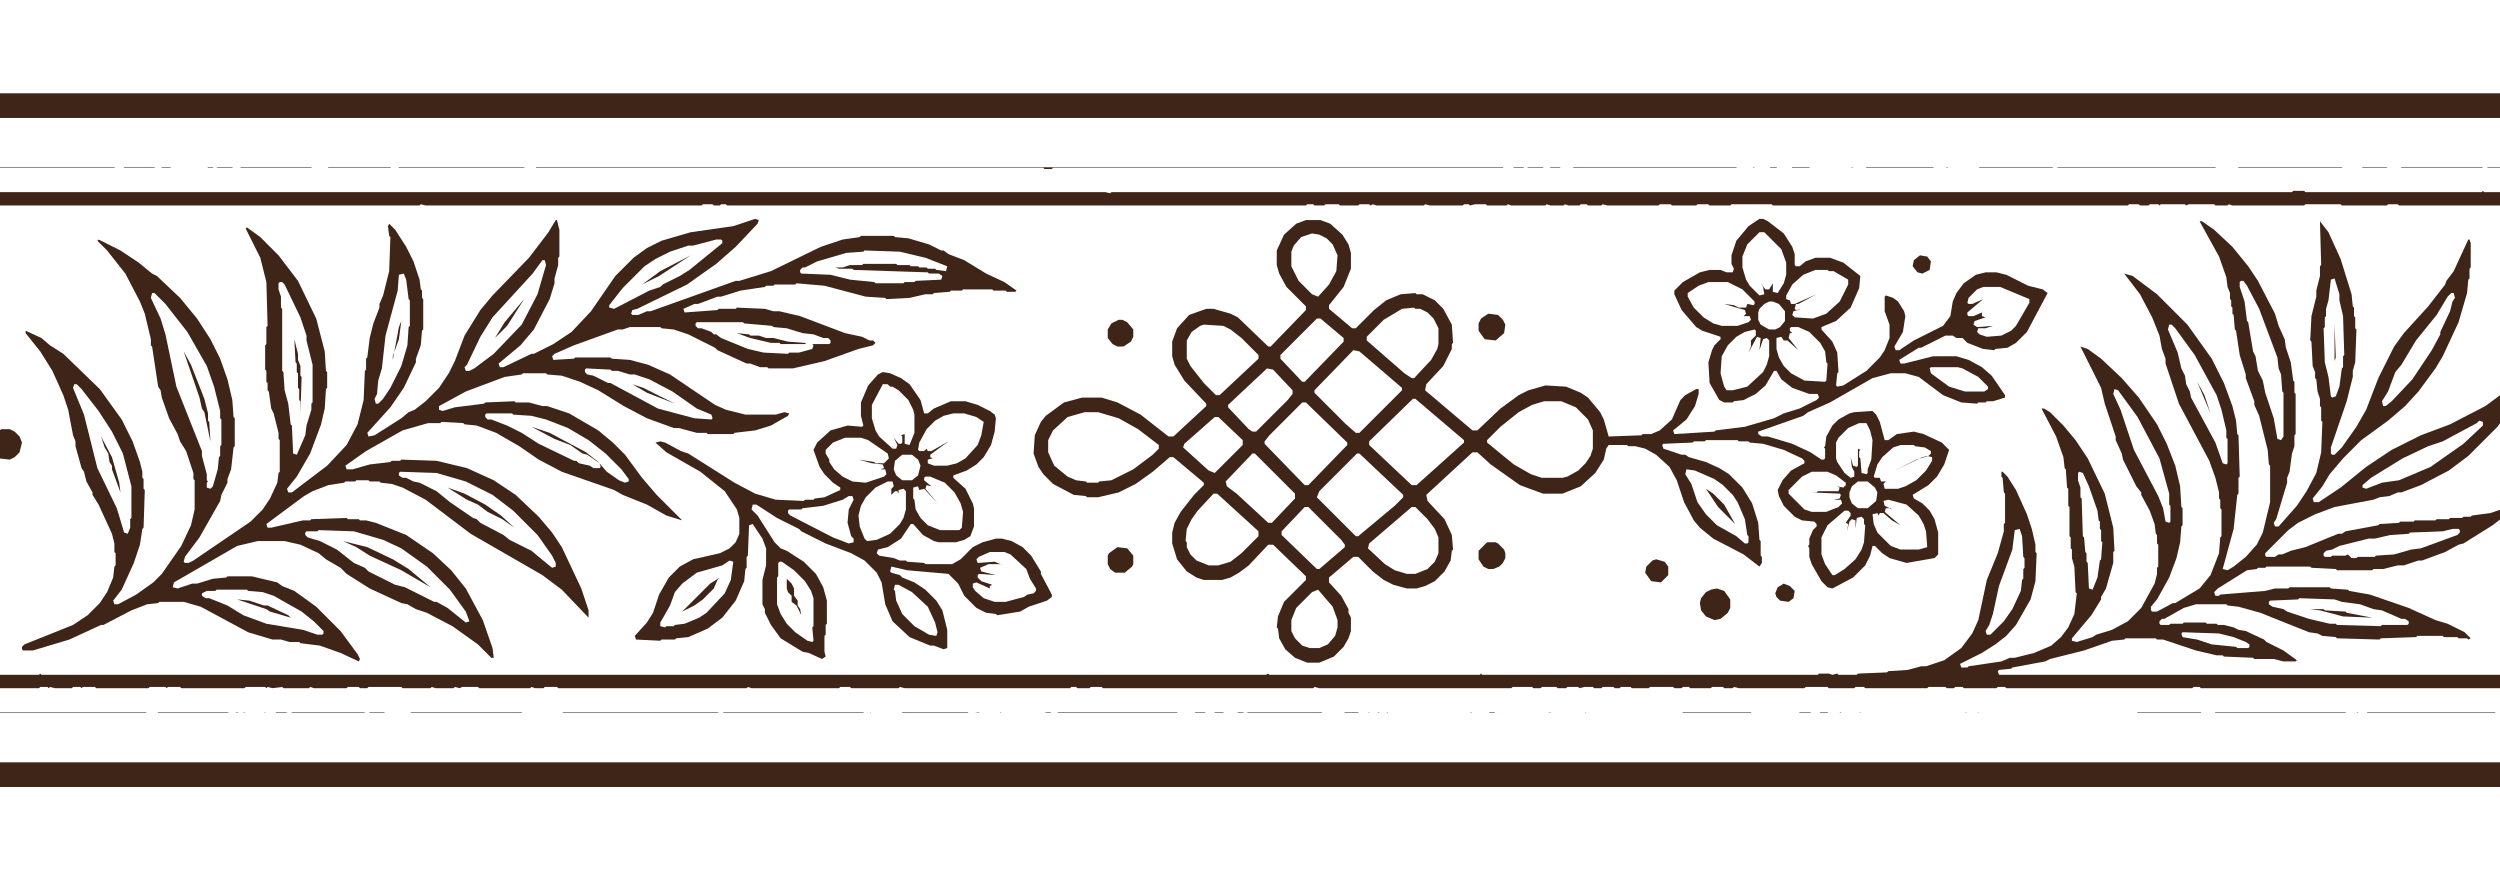
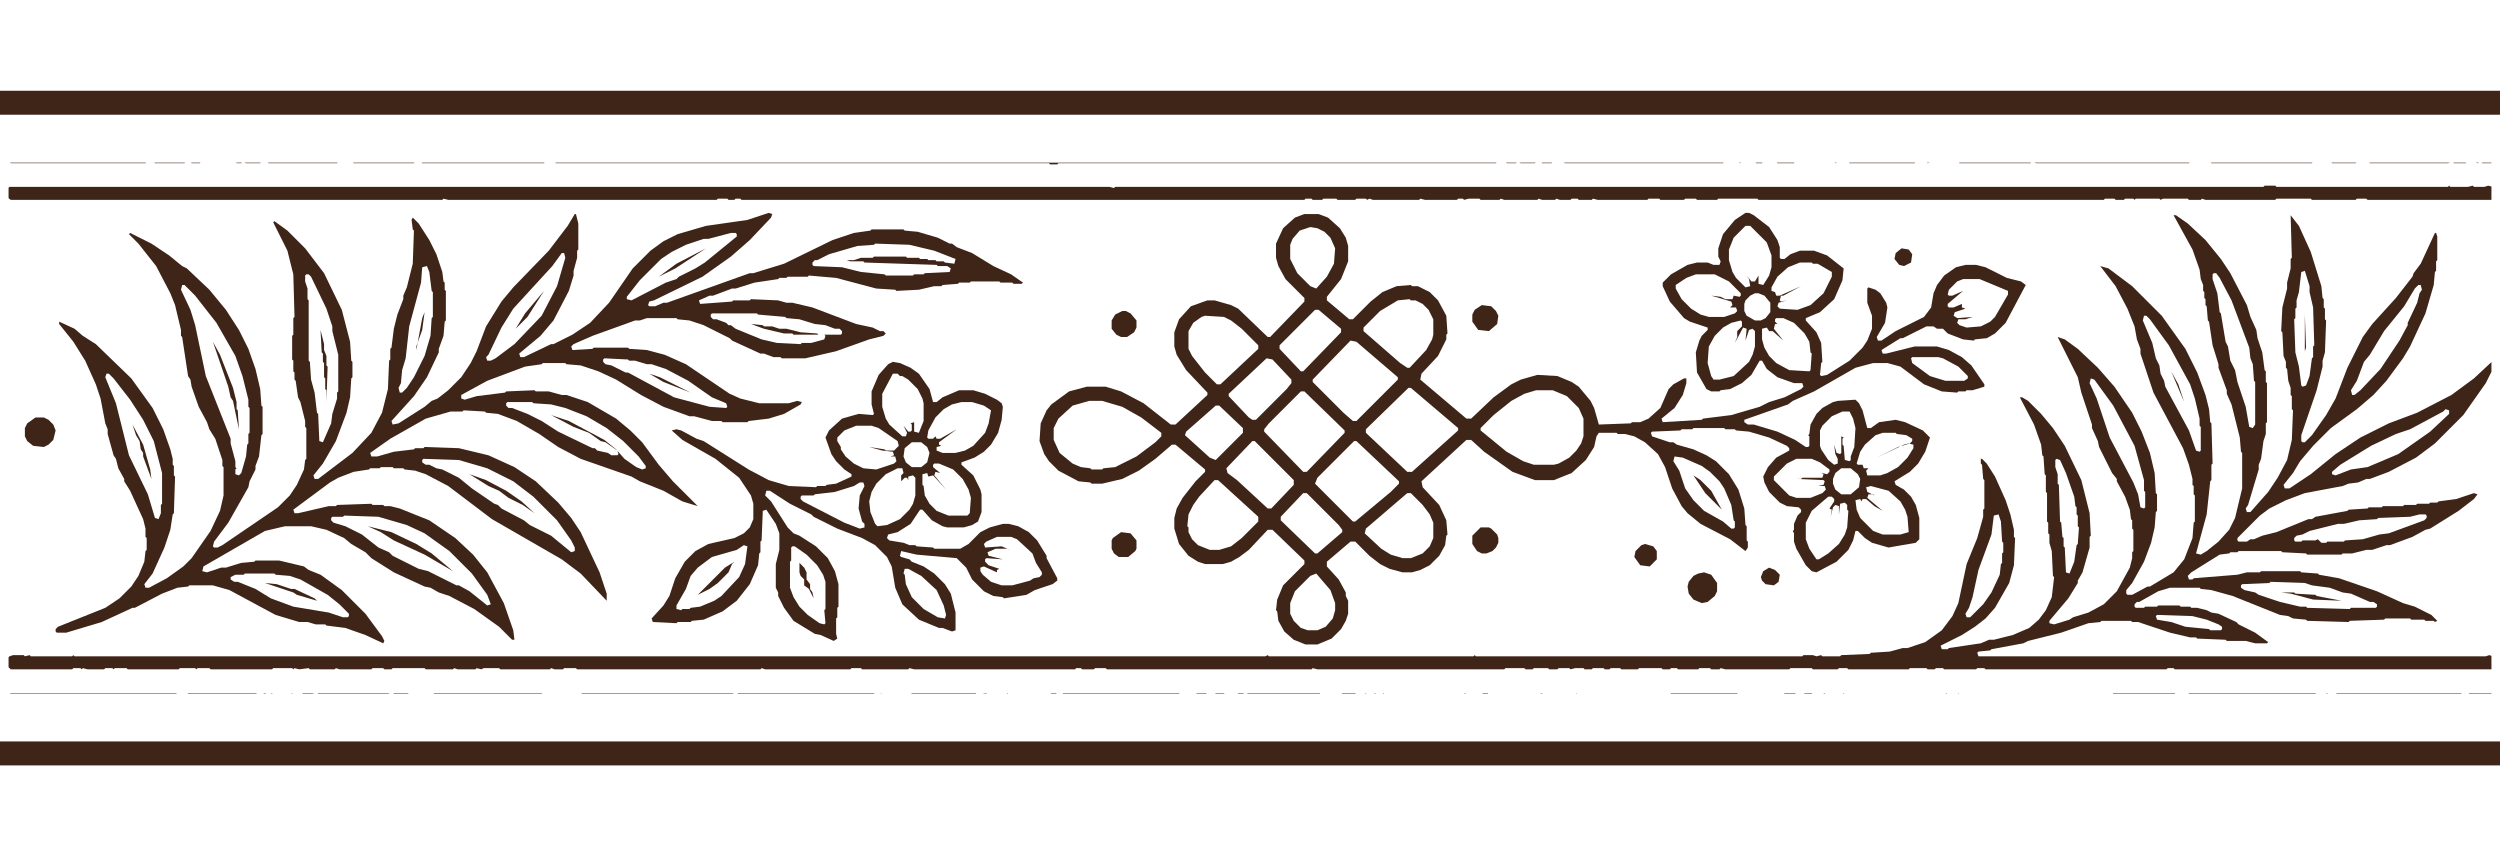
- <svg xmlns="http://www.w3.org/2000/svg" width="284" height="100" viewBox="8 0 284 100">
+ <svg xmlns="http://www.w3.org/2000/svg" width="292" height="100" viewBox="4 0 292 100">
  <defs>
    <clipPath id="interior">
      <rect x="5" y="19" width="290" height="62" />
    </clipPath>
  </defs>
  <g clip-path="url(#interior)">
    <g transform="translate(300 0) rotate(90) scale(0.1381215)">
      <path fill="#3F2418" fill-rule="evenodd" d="M364,2096L359,2098L355,2102L353,2106L353,2113L358,2120L362,2122L369,2122L373,2120L377,2115L378,2106L376,2102L372,2098Z M239,1278L232,1288L225,1303L214,1321L209,1334L206,1338L206,1340L201,1350L196,1367L195,1378L194,1379L194,1406L195,1407L197,1421L203,1439L223,1480L231,1506L231,1509L256,1579L256,1582L259,1589L259,1594L258,1595L255,1594L254,1590L234,1549L217,1525L203,1509L184,1491L181,1490L180,1493L186,1511L191,1546L198,1570L204,1582L212,1593L227,1608L256,1628L273,1644L283,1659L291,1675L291,1677L302,1700L302,1703L299,1704L284,1686L271,1675L246,1662L233,1658L229,1658L218,1655L212,1655L211,1654L189,1654L181,1656L181,1657L191,1663L212,1679L243,1709L255,1719L276,1732L297,1740L307,1745L319,1753L330,1764L337,1773L339,1778L344,1784L358,1806L359,1811L356,1812L335,1793L319,1782L298,1772L295,1772L284,1768L272,1767L271,1766L246,1766L245,1767L239,1767L238,1768L230,1769L215,1774L203,1780L189,1789L184,1794L186,1795L194,1794L195,1793L223,1794L243,1799L250,1802L253,1802L266,1807L278,1810L294,1812L295,1813L304,1813L305,1814L329,1815L349,1820L366,1829L383,1845L405,1874L405,1877L402,1878L392,1870L373,1859L349,1850L336,1847L320,1846L319,1845L306,1845L305,1846L289,1847L262,1854L231,1869L210,1885L195,1900L187,1911L188,1912L212,1900L232,1895L268,1894L269,1895L283,1895L284,1896L304,1896L305,1895L314,1895L315,1894L321,1894L322,1893L336,1891L340,1889L356,1885L361,1885L362,1884L388,1884L389,1885L397,1886L410,1892L419,1898L429,1908L461,1955L463,1959L463,1962L462,1963L458,1962L442,1950L412,1933L407,1932L397,1927L394,1927L386,1924L368,1922L367,1921L344,1921L343,1922L329,1923L312,1927L295,1933L279,1941L262,1952L245,1966L227,1985L225,1989L216,2000L206,2015L197,2033L198,2034L206,2026L225,2011L248,1999L258,1995L279,1990L284,1990L285,1989L318,1984L321,1982L327,1981L344,1975L357,1968L363,1966L371,1961L389,1955L394,1955L395,1954L419,1954L432,1957L449,1965L472,1981L479,1988L489,2002L497,2017L497,2020L494,2021L485,2014L463,2004L448,1999L435,1997L434,1996L403,1995L402,1996L394,1996L393,1997L388,1997L380,1999L363,2005L345,2014L320,2032L291,2062L284,2073L278,2080L272,2093L274,2093L289,2081L305,2071L325,2062L337,2058L358,2054L363,2052L367,2052L385,2047L388,2045L396,2043L405,2038L407,2038L415,2033L439,2022L447,2020L454,2020L455,2019L465,2019L466,2020L475,2021L487,2026L496,2032L506,2042L514,2054L530,2094L532,2096L534,2096L535,2095L535,2087L526,2057L514,2031L514,2029L502,2006L497,1993L496,1984L495,1983L495,1963L499,1949L520,1910L526,1890L526,1883L528,1876L528,1868L529,1867L531,1851L537,1834L544,1819L542,1818L538,1820L519,1834L499,1854L486,1872L482,1882L479,1886L474,1907L474,1927L475,1928L476,1939L480,1952L480,1956L484,1968L483,1972L479,1971L449,1919L445,1902L445,1880L448,1867L455,1852L460,1846L467,1834L472,1829L484,1810L496,1784L497,1779L501,1772L504,1763L515,1742L530,1721L541,1710L541,1708L533,1709L510,1717L484,1731L469,1743L455,1758L440,1780L430,1805L428,1813L428,1818L427,1819L427,1828L426,1829L427,1858L428,1859L428,1865L434,1891L434,1894L431,1895L408,1864L404,1857L399,1844L397,1831L396,1830L396,1822L395,1821L395,1811L396,1810L396,1802L397,1801L398,1792L401,1783L411,1764L439,1727L473,1668L485,1652L508,1630L502,1630L484,1636L450,1652L438,1660L425,1671L407,1690L395,1708L385,1730L379,1755L378,1784L379,1785L379,1792L380,1793L382,1810L386,1824L386,1829L383,1830L371,1813L354,1783L348,1762L348,1752L347,1751L348,1733L349,1732L350,1722L356,1706L367,1687L378,1671L388,1652L403,1609L407,1602L415,1582L424,1566L428,1553L407,1574L393,1586L374,1600L364,1610L354,1622L340,1646L334,1664L334,1668L331,1679L331,1690L330,1691L331,1715L332,1716L335,1740L338,1750L337,1753L334,1753L322,1731L310,1699L308,1685L307,1684L307,1665L308,1664L309,1652L314,1637L321,1622L334,1601L344,1582L352,1560L352,1556L356,1541L356,1533L357,1532L357,1511L356,1510L354,1493L350,1480L342,1466L340,1465L339,1469L341,1476L341,1501L337,1517L333,1526L308,1563L300,1581L296,1596L295,1611L294,1612L294,1641L295,1642L296,1659L293,1660L291,1658L284,1642L271,1606L271,1602L269,1596L269,1571L270,1570L271,1560L275,1548L286,1526L288,1524L299,1500L299,1497L302,1489L302,1483L303,1482L303,1462L297,1436L287,1408L284,1396L282,1394L280,1396L280,1399L277,1405L274,1419L260,1456L256,1473L256,1478L254,1485L253,1508L254,1509L254,1523L255,1524L257,1551L254,1552L250,1543L250,1540L244,1524L244,1521L239,1505L236,1485L235,1484L235,1478L234,1477L234,1460L233,1459L235,1436L244,1402L245,1386L246,1385L245,1366L242,1353L242,1347L241,1346L240,1333L239,1332L239,1323L238,1322L238,1298L239,1297L239,1287L240,1286L240,1279Z M439,2009L438,2012L418,2018L385,2034L341,2045L319,2054L316,2053L316,2051L320,2047L338,2033L355,2022L373,2013L400,2006L426,2006L427,2007L434,2007Z M405,2015L397,2016L376,2022L359,2031L368,2028L373,2025L380,2024L383,2022L386,2022Z M402,1941L401,1944L397,1944L396,1943L395,1944L390,1944L375,1948L371,1948L318,1969L275,1978L262,1982L245,1990L241,1989L241,1987L250,1978L273,1960L301,1944L318,1938L338,1933L344,1933L345,1932L366,1932L367,1933L375,1933L376,1934L386,1935L400,1939Z M363,1941L347,1942L346,1943L340,1943L328,1946L300,1957L289,1963L327,1950L336,1948L339,1946Z M232,1884L232,1882L234,1880L261,1867L276,1862L280,1862L300,1857L331,1857L332,1858L337,1858L350,1862L358,1863L374,1870L373,1873L350,1874L349,1875L332,1877L321,1880L306,1881L305,1882L254,1882L253,1883L244,1883L238,1885L233,1885Z M340,1867L310,1866L309,1867L301,1867L296,1869L291,1869L279,1872L298,1871L299,1870L306,1870L307,1869L319,1869L320,1868L329,1868L330,1867Z M521,1848L522,1849L522,1853L518,1865L513,1895L506,1914L498,1927L492,1942L492,1945L490,1948L488,1948L486,1944L486,1937L485,1936L485,1911L486,1910L487,1898L490,1889L503,1866L511,1856L519,1848Z M508,1875L506,1877L498,1894L498,1897L494,1909L493,1919L501,1895L503,1892Z M225,1782L230,1780L246,1778L247,1777L268,1777L269,1778L284,1779L301,1784L319,1793L328,1799L332,1803L332,1805L328,1806L324,1804L313,1803L303,1800L276,1797L239,1787L226,1786Z M264,1784L269,1786L296,1791L293,1791L279,1786Z M511,1728L512,1731L500,1746L495,1755L495,1757L483,1781L481,1789L470,1811L467,1814L463,1823L452,1837L445,1851L442,1861L440,1863L438,1863L437,1862L437,1853L436,1852L437,1823L444,1799L451,1784L466,1763L485,1744L503,1731Z M483,1760L468,1778L460,1791L450,1812L445,1832L450,1821L457,1810L469,1784Z M214,1666L218,1665L242,1672L267,1685L291,1708L303,1724L305,1728L305,1731L302,1732L300,1730L277,1719L261,1709L225,1676L214,1668Z M246,1683L265,1699L278,1707L268,1697Z M466,1657L467,1660L453,1677L444,1695L440,1700L430,1719L427,1722L426,1725L413,1744L404,1755L397,1769L396,1774L393,1780L393,1783L391,1786L389,1786L388,1785L389,1755L396,1731L407,1709L420,1692L440,1672L457,1660L463,1657Z M434,1691L424,1702L415,1715L406,1732L401,1746L411,1730L415,1721L421,1713L427,1701Z M396,1597L397,1600L395,1605L388,1615L380,1622L372,1632L356,1662L351,1677L361,1658L366,1645L373,1635L374,1631L381,1621L384,1620L385,1621L385,1626L383,1629L381,1638L379,1640L379,1642L365,1671L356,1685L350,1697L345,1710L345,1713L343,1715L341,1715L340,1714L340,1693L341,1692L342,1677L345,1665L352,1647L362,1630L373,1616L386,1603L394,1597Z M344,1528L345,1529L344,1543L336,1573L315,1612L315,1614L309,1626L308,1631L306,1633L304,1633L303,1632L304,1612L305,1611L305,1606L308,1596L308,1592L312,1580L322,1561L336,1541L341,1529Z M332,1559L319,1585L316,1594L323,1582Z M198,1520L200,1520L222,1547L227,1555L234,1569L236,1571L239,1580L254,1609L253,1613L251,1613L237,1602L219,1584L213,1575L207,1563L202,1548L202,1544L197,1525L197,1521Z M210,1546L223,1571L234,1586L227,1572Z M282,1431L283,1432L283,1451L282,1452L281,1466L278,1478L278,1484L276,1490L276,1497L275,1498L274,1508L278,1497L282,1480L282,1473L283,1472L283,1446L284,1445L287,1446L290,1457L290,1465L291,1466L290,1486L287,1499L278,1521L275,1525L275,1527L273,1529L270,1537L270,1540L268,1542L266,1542L265,1541L265,1503L266,1502L268,1479L269,1478L270,1467L274,1454L275,1445L278,1437L278,1433L280,1431Z M219,1335L223,1336L222,1344L221,1345L221,1351L220,1352L220,1358L219,1359L219,1365L218,1366L218,1376L217,1377L217,1404L218,1405L218,1415L220,1421L220,1427L221,1424L221,1413L222,1412L224,1351L225,1350L225,1342L227,1339L230,1340L231,1361L232,1362L232,1370L233,1371L233,1394L232,1395L230,1415L226,1431L225,1455L224,1456L222,1456L220,1454L220,1452L215,1442L208,1418L207,1404L206,1403L207,1374L212,1353Z M491,1249L489,1249L472,1258L470,1258L457,1266L450,1273L445,1282L443,1290L443,1295L446,1306L450,1314L460,1324L464,1331L464,1353L463,1354L462,1368L461,1369L461,1374L459,1379L457,1391L455,1393L452,1392L450,1384L443,1373L431,1365L431,1363L440,1355L445,1346L446,1342L446,1328L444,1321L441,1316L433,1313L418,1313L414,1314L402,1320L393,1330L391,1330L387,1319L382,1311L376,1305L366,1299L355,1296L344,1295L341,1296L338,1300L333,1310L330,1320L330,1332L336,1346L340,1351L340,1354L329,1357L316,1366L311,1373L307,1382L306,1388L308,1392L317,1400L331,1406L342,1406L350,1404L351,1405L350,1417L354,1431L364,1442L370,1445L384,1440L390,1436L397,1429L401,1423L403,1423L409,1436L410,1444L411,1445L411,1452L412,1453L411,1476L406,1493L397,1510L373,1548L371,1554L364,1567L363,1571L364,1575L372,1566L388,1538L404,1518L419,1508L426,1506L439,1506L446,1509L451,1514L455,1522L460,1544L466,1555L475,1564L489,1572L504,1577L512,1582L523,1592L526,1591L527,1571L526,1570L526,1559L525,1558L524,1548L517,1532L508,1520L494,1509L478,1502L468,1501L467,1500L458,1500L457,1499L432,1498L431,1495L443,1487L451,1484L465,1484L477,1487L497,1487L501,1485L504,1485L514,1480L525,1472L536,1454L537,1449L542,1438L540,1435L536,1436L523,1436L522,1435L514,1435L513,1434L494,1434L483,1437L472,1443L462,1453L453,1467L451,1472L446,1477L424,1491L419,1496L415,1495L415,1492L426,1475L435,1457L437,1455L447,1435L455,1414L461,1403L471,1393L479,1389L497,1386L511,1380L524,1366L531,1349L531,1346L534,1338L533,1335L518,1335L502,1339L494,1344L485,1353L479,1362L475,1372L473,1374L471,1381L470,1382L466,1381L469,1368L472,1334L480,1326L490,1321L500,1311L504,1303L505,1295L506,1294L503,1275L499,1268L494,1253Z M462,1511L477,1513L488,1518L504,1533L508,1539L513,1551L514,1559L515,1560L515,1566L516,1567L515,1571L512,1571L498,1563L487,1559L480,1553L471,1541L465,1520L461,1514Z M475,1522L480,1530L503,1553L498,1543L493,1536L484,1527L477,1524Z M528,1446L527,1450L520,1460L513,1467L505,1472L497,1475L475,1475L474,1474L463,1474L462,1473L462,1471L469,1461L478,1452L486,1447L492,1445L515,1445L516,1446L527,1445Z M506,1455L501,1456L498,1458L494,1458L490,1461L484,1461L480,1463L475,1468L476,1467L484,1467L487,1466L490,1463L495,1463L498,1459Z M446,1412L447,1416L442,1429L424,1464L422,1466L420,1466L419,1465L419,1455L418,1454L416,1437L411,1421L408,1416L408,1413L411,1412L419,1416L430,1417L441,1414L443,1412Z M390,1385L392,1387L397,1402L396,1413L392,1421L386,1428L380,1432L378,1432L373,1435L370,1435L364,1429L360,1419L360,1406L362,1400L373,1384L377,1383L381,1387L381,1394L380,1395L378,1408L381,1397L382,1388L385,1387L386,1390L386,1386Z M396,1380L400,1379L402,1381L407,1381L413,1384L407,1381L404,1378L404,1376L406,1375L403,1375L402,1371L404,1369L419,1369L426,1371L431,1374L439,1382L444,1393L445,1401L443,1403L433,1407L424,1408L416,1406L409,1402L401,1394L396,1384Z M366,1366L365,1370L353,1370L357,1370L358,1373L359,1372L364,1372L365,1373L365,1375L360,1379L366,1376L369,1377L369,1380L359,1391L354,1394L344,1397L333,1397L316,1388L316,1384L318,1382L318,1380L321,1375L329,1367L337,1363L341,1362L356,1362Z M383,1357L391,1359L395,1364L395,1372L391,1377L386,1379L379,1378L374,1372L374,1364L378,1359Z M523,1344L522,1350L515,1362L505,1372L494,1377L486,1378L485,1379L481,1378L481,1375L487,1364L499,1351L512,1345L520,1343Z M434,1323L436,1325L436,1341L432,1351L426,1357L419,1361L411,1362L410,1363L401,1363L400,1359L403,1358L402,1354L414,1343L402,1353L399,1352L400,1348L395,1354L393,1354L392,1353L392,1349L397,1337L405,1329L414,1324L421,1322Z M347,1305L358,1307L366,1310L377,1320L381,1327L383,1335L383,1346L381,1351L378,1351L377,1347L376,1349L374,1349L363,1334L371,1348L371,1351L369,1352L371,1354L371,1358L370,1359L364,1358L353,1352L346,1345L342,1338L340,1330L340,1321L343,1311Z M486,1262L488,1264L489,1269L491,1272L495,1287L495,1296L492,1305L486,1312L483,1314L480,1314L479,1311L484,1300L482,1300L481,1298L478,1307L475,1310L473,1310L472,1309L473,1295L470,1307L467,1308L464,1301L464,1291L465,1289L462,1296L463,1310L460,1311L458,1309L454,1300L454,1288L456,1283L468,1270L476,1267L484,1262Z M457,1182L451,1187L450,1195L455,1202L457,1203L464,1203L468,1201L471,1197L471,1189L466,1183L464,1182Z M271,1182L265,1187L263,1191L263,1194L266,1200L271,1203L278,1203L283,1199L285,1195L285,1190L281,1184L277,1182Z M455,876L452,877L447,882L446,884L446,891L453,898L460,898L466,894L468,890L468,886L466,881L463,878L459,876Z M267,876L263,878L259,882L258,890L262,896L266,898L272,898L279,893L280,884L274,877Z M466,742L462,745L460,752L461,755L466,760L471,761L478,756L479,748L473,742Z M493,691L486,696L484,702L485,707L487,711L492,715L496,716L502,715L507,711L510,704L509,699L504,693L500,691Z M486,638L482,642L480,647L483,652L488,654L491,653L494,650L495,643L492,639Z M215,526L211,529L210,535L214,540L219,541L224,537L225,533L222,527Z M241,430L238,434L235,446L226,464L224,472L224,481L226,489L233,499L241,505L248,508L260,510L268,516L280,540L288,552L288,555L285,556L273,549L260,547L256,548L248,553L245,557L243,563L244,564L256,564L267,560L278,560L288,564L294,568L305,579L317,598L318,603L317,604L307,603L306,602L290,603L281,607L271,616L269,616L264,604L253,592L237,585L227,584L216,598L212,609L212,621L215,629L219,634L219,637L218,638L209,638L203,640L192,647L182,660L180,664L180,667L186,676L198,686L210,690L217,690L221,688L224,689L224,694L222,699L222,708L224,716L232,730L239,737L242,737L255,731L269,719L272,714L277,699L279,699L284,704L288,706L298,709L315,708L329,700L331,696L331,689L330,688L329,680L324,670L317,662L305,655L305,653L312,649L319,640L324,626L324,619L327,618L329,620L336,634L340,647L344,655L351,679L354,703L355,704L357,737L354,738L345,727L334,720L324,717L320,717L320,719L325,728L329,732L345,739L354,749L357,756L357,763L358,764L359,791L345,795L339,798L327,808L323,814L318,826L317,843L321,857L325,865L336,880L354,899L354,903L321,942L316,941L301,927L287,920L283,920L282,919L267,920L254,927L247,934L242,944L242,949L241,950L242,962L247,974L255,984L270,999L270,1002L254,1021L251,1021L236,1009L221,1003L208,1003L201,1005L193,1010L184,1020L181,1028L181,1040L184,1048L193,1058L206,1064L218,1064L225,1062L236,1056L252,1040L255,1040L285,1069L285,1071L261,1096L258,1102L254,1116L254,1122L259,1136L270,1146L281,1150L293,1150L300,1148L313,1140L332,1122L334,1122L359,1149L359,1153L341,1176L331,1195L327,1208L327,1224L331,1239L342,1254L347,1258L358,1263L373,1264L384,1260L390,1256L398,1248L407,1231L408,1221L409,1220L409,1211L405,1194L398,1180L388,1166L376,1152L376,1149L397,1124L399,1124L407,1132L421,1143L430,1148L438,1150L447,1150L460,1146L470,1138L475,1130L477,1124L477,1109L475,1102L471,1095L465,1087L448,1071L448,1067L474,1040L477,1040L495,1058L507,1063L516,1064L517,1063L525,1062L534,1057L541,1049L545,1039L545,1029L540,1017L532,1009L525,1005L519,1003L508,1003L504,1005L501,1005L490,1011L479,1021L475,1021L458,1001L458,997L470,985L477,976L481,968L484,957L484,949L482,942L478,934L470,926L461,921L453,920L452,919L440,920L427,926L412,940L407,941L372,903L372,899L382,888L399,864L406,845L406,829L400,814L389,802L378,795L369,793L366,791L366,776L367,775L367,769L369,761L374,752L384,741L395,735L413,729L428,721L434,716L443,705L456,680L466,667L463,665L458,665L457,666L445,666L444,667L430,668L414,673L401,681L390,692L385,700L380,711L376,725L374,728L374,731L369,746L366,747L365,746L364,722L363,721L363,712L362,711L362,685L363,684L363,676L364,675L365,664L370,647L377,632L379,630L381,630L387,641L395,648L403,652L408,651L416,647L425,638L428,632L429,622L431,620L433,620L436,623L443,626L448,626L449,627L451,626L458,626L464,624L478,616L483,611L484,607L475,590L465,580L457,576L449,574L449,572L455,566L459,560L463,546L459,523L456,520L438,520L427,523L420,527L414,533L410,540L407,541L399,528L392,521L382,515L370,511L364,517L357,532L355,540L357,554L362,561L362,564L347,568L341,571L338,574L339,589L340,593L345,602L350,607L359,612L367,613L368,614L369,613L377,613L378,614L378,616L372,625L365,640L359,660L359,665L357,668L355,668L342,631L339,627L331,609L311,574L307,559L307,547L310,536L325,516L331,501L332,488L331,487L331,481L330,480L330,475L327,465L325,465L309,476L302,484L296,495L293,505L293,524L299,548L299,551L296,552L286,536L286,534L276,514L276,508L278,505L278,500L282,496L287,483L288,474L287,473L286,463L282,456L273,447Z M366,1161L369,1161L374,1166L386,1182L395,1200L396,1210L397,1211L397,1220L396,1221L395,1229L392,1236L383,1247L372,1252L362,1252L354,1248L343,1236L339,1222L339,1211L344,1194L353,1178Z M362,1092L366,1092L389,1115L387,1120L368,1141L365,1140L343,1115L343,1112Z M437,1079L441,1079L455,1093L462,1102L465,1112L465,1120L461,1130L456,1135L450,1138L446,1138L445,1139L435,1138L427,1134L420,1129L406,1116L406,1113Z M295,1079L325,1111L325,1114L315,1124L301,1135L295,1138L280,1138L273,1134L268,1127L267,1124L268,1108L271,1102L278,1093L292,1079Z M321,1051L324,1051L329,1055L355,1081L355,1084L353,1087L335,1104L333,1104L303,1072L304,1067Z M410,1049L430,1068L430,1071L406,1097L400,1105L396,1106L373,1084L373,1082L406,1049Z M485,1030L499,1018L510,1014L516,1014L523,1016L530,1022L533,1029L533,1037L531,1043L525,1049L519,1052L510,1052L500,1048L487,1035Z M192,1035L193,1029L196,1023L201,1018L210,1014L223,1015L234,1021L244,1030L242,1035L231,1046L219,1052L207,1052L202,1050L195,1044Z M278,1009L281,1009L314,1041L314,1043L295,1061L292,1061L262,1031L262,1028Z M450,1008L468,1029L468,1031L440,1060L437,1060L417,1041L417,1038L444,1011L448,1008Z M364,1006L366,1006L399,1038L399,1041L365,1074L363,1074L358,1070L331,1043L331,1040Z M319,961L321,961L356,996L356,999L349,1007L323,1033L321,1033L288,1001L289,996Z M407,960L409,960L416,967L441,997L441,999L409,1031L404,1029L373,998L373,996Z M442,931L455,931L462,934L468,940L472,950L472,957L469,967L464,975L451,989L447,988L417,953L417,950L427,940L435,934Z M270,931L283,931L287,932L296,937L311,951L311,953L307,959L280,990L277,990L263,976L254,961L253,951L254,950L254,946L257,940L262,935Z M362,910L364,910L399,949L399,953L366,988L363,988L328,952L328,950Z M354,804L369,804L375,806L381,810L387,816L392,825L393,829L393,846L390,855L382,869L364,891L362,891L351,880L339,865L333,854L330,844L330,830L335,818L345,808Z M447,677L447,679L441,686L432,702L423,711L413,718L398,723L390,728L386,727L387,720L394,704L399,697L407,689L413,685L427,679L440,677L441,676L446,676Z M431,687L415,696L406,705L402,711L417,701Z M263,674L265,676L268,685L268,698L266,705L261,713L253,721L244,726L241,726L235,717L232,709L232,693L238,681L248,671L250,671L251,672L250,677L253,678L253,684L251,688L250,696L255,679L258,678L260,680L260,682L260,675Z M271,671L272,670L276,670L280,674L285,674L290,676L277,669L278,666L288,667L279,664L278,661L280,659L293,659L300,661L306,664L318,677L321,689L321,694L318,696L307,699L293,698L284,693L277,686L273,679Z M256,646L264,646L269,650L271,654L271,659L267,666L263,668L257,668L254,667L250,663L248,659L248,656L250,651Z M191,663L205,649L216,645L226,645L233,647L241,652L240,656L233,656L238,659L238,662L233,666L236,664L242,663L243,667L235,675L230,678L220,681L211,681L201,677L191,667Z M313,612L314,613L313,630L307,641L301,647L294,651L287,653L278,653L277,649L280,647L280,644L288,635L278,643L274,642L274,640L276,638L272,642L270,642L269,641L269,635L273,626L282,617L289,613L298,612L299,611Z M397,596L399,596L401,598L400,603L401,601L404,602L404,619L405,620L405,624L406,601L407,600L410,601L411,606L411,600L414,599L417,602L421,612L421,624L419,630L406,643L403,643L392,632L388,624L388,611L391,604Z M230,594L234,594L248,601L258,612L262,623L261,638L259,640L256,639L254,632L255,637L254,638L250,637L250,635L242,620L250,638L250,641L247,642L246,645L243,645L234,640L226,631L222,621L222,611L223,610L223,606Z M420,594L422,592L424,592L430,596L431,594L437,595L429,593L427,591L428,588L435,588L426,587L425,583L427,581L431,581L432,580L446,581L452,583L460,588L468,597L473,605L473,607L464,613L456,616L442,616L432,611L420,597Z M348,579L354,576L362,574L378,575L386,578L389,578L390,579L389,583L377,584L376,585L371,585L370,584L369,586L365,586L364,585L365,586L383,586L384,587L383,590L376,592L384,591L388,589L392,589L393,592L389,597L380,603L377,604L364,604L360,602L352,594L348,585Z M405,570L412,571L418,578L418,586L414,591L409,593L405,593L400,591L396,586L396,578L401,572Z M450,529L452,536L452,551L449,559L438,570L431,573L423,574L422,570L424,569L422,568L422,565L428,558L432,551L421,564L418,563L418,559L419,558L416,564L412,565L411,561L415,546L424,536L431,532L437,530Z M371,526L373,526L375,528L378,538L387,556L376,533L375,529L376,525L379,525L387,530L395,538L400,547L402,553L402,564L398,565L396,563L396,561L396,567L393,568L393,572L392,573L382,570L376,566L368,557L366,551L366,540L367,539L368,531Z M320,479L322,482L322,498L318,511L307,526L303,527L302,526L302,504L303,500L310,487L318,479Z M246,445L249,445L268,456L272,460L276,468L277,480L275,486L273,488L270,487L270,481L268,475L269,488L267,491L264,490L261,481L260,484L257,484L260,491L260,495L259,496L257,496L246,483L250,492L250,495L249,496L245,495L238,488L236,483L236,469Z M590,32L586,36L586,55L587,56L587,61L586,62L586,167L587,168L587,174L586,175L587,178L587,184L586,185L586,292L587,293L587,303L586,304L586,356L587,357L587,486L586,487L587,488L587,496L586,497L587,499L587,583L586,584L587,586L587,599L586,600L587,603L587,610L586,611L586,617L587,618L587,624L586,625L586,634L587,635L587,673L586,674L586,730L587,731L587,809L586,810L587,811L587,838L586,839L587,843L587,884L586,885L586,889L587,890L587,903L586,904L587,907L587,972L586,973L587,975L587,979L586,980L587,983L587,987L586,988L587,990L587,996L586,997L586,1008L587,1009L587,1026L586,1027L586,1088L587,1089L586,1092L586,1096L587,1097L587,1107L586,1108L586,1115L587,1116L587,1122L586,1123L586,1131L587,1132L587,1145L586,1146L586,1244L587,1245L587,1249L586,1250L586,1254L587,1255L587,1290L586,1291L587,1293L587,1308L586,1309L587,1317L586,1318L586,1372L587,1373L587,1397L586,1398L587,1399L587,1403L586,1404L586,1519L587,1520L586,1524L586,1651L587,1652L587,1684L586,1685L586,1776L587,1777L587,1797L586,1798L586,1810L587,1811L586,1815L586,1874L587,1875L586,1879L586,1887L587,1888L587,1895L586,1896L587,1898L587,1912L586,1913L587,1916L586,1919L587,1923L586,1927L586,1984L587,1985L587,1993L586,1994L586,2134L589,2138L593,2139L598,2136L600,2131L599,2130L599,2059L598,2058L598,2054L599,2053L599,1357L600,1356L599,1355L599,374L600,373L599,370L600,366L600,356L599,355L599,41L600,40L599,36L595,32Z M305,33L306,36L320,51L334,70L349,99L358,123L370,147L384,168L401,189L413,207L413,211L410,212L400,204L390,198L377,187L362,172L346,150L334,136L322,125L303,111L293,105L265,92L241,85L230,84L229,83L221,83L220,82L200,82L197,83L197,84L223,96L231,102L234,103L252,117L274,137L285,145L311,158L337,168L351,176L368,188L374,194L374,196L373,197L368,197L330,184L310,179L305,179L298,177L271,176L270,177L261,177L260,178L253,178L252,179L242,180L213,189L191,199L182,206L218,205L219,206L227,206L239,209L244,209L260,213L280,214L281,213L301,212L306,210L311,210L312,209L322,208L328,206L334,206L335,205L346,205L347,204L372,205L389,209L404,217L416,225L433,240L433,243L430,244L427,242L397,233L393,233L388,231L373,229L367,227L358,227L357,226L324,226L323,227L314,227L313,228L298,230L286,234L279,235L268,240L258,243L231,257L219,265L203,278L189,293L182,303L182,305L211,289L228,283L236,282L241,280L246,280L247,279L252,279L253,278L258,278L259,277L271,276L272,275L292,272L308,267L311,267L330,260L333,260L342,256L370,249L382,248L383,247L413,247L438,253L448,258L458,267L466,277L469,282L468,286L435,277L407,274L406,273L393,273L392,272L358,273L357,274L346,275L334,278L315,285L295,295L267,315L242,340L227,360L225,367L242,354L261,344L276,338L287,336L295,333L299,333L332,322L379,297L393,292L405,289L410,289L411,288L418,288L419,287L441,287L442,288L455,289L473,296L484,305L496,325L496,327L503,340L503,344L502,345L499,345L493,340L475,330L459,324L446,321L433,320L432,319L418,319L417,320L400,321L383,325L365,332L349,340L327,355L311,369L295,386L287,397L285,403L319,386L332,383L359,374L362,374L373,369L378,368L400,357L405,353L407,353L420,346L431,342L439,341L440,340L447,340L448,339L466,339L467,340L472,340L480,342L500,353L511,364L518,377L522,390L524,393L528,406L527,410L525,410L506,394L493,386L491,386L484,382L463,376L454,376L453,375L434,376L406,383L377,397L362,407L350,417L339,428L336,433L336,435L359,423L376,417L385,416L386,415L401,414L402,413L416,413L417,412L441,412L442,411L451,411L452,410L459,410L466,408L487,407L488,406L505,408L516,413L524,419L531,427L537,441L541,457L541,461L544,468L548,495L549,496L549,501L546,502L537,484L530,473L523,464L514,456L493,444L478,440L455,439L454,440L448,440L435,443L423,447L403,456L392,463L388,467L388,468L392,468L393,467L405,466L406,465L430,465L431,466L437,466L455,471L477,480L510,487L521,492L533,501L543,515L548,530L548,534L551,545L552,561L553,562L554,586L555,587L555,602L554,603L555,607L554,610L554,618L555,619L555,895L554,896L555,897L555,1070L554,1071L555,1073L555,2080L554,2081L555,2082L555,2117L554,2118L555,2122L554,2123L554,2132L555,2135L558,2138L561,2139L566,2134L566,2082L565,2081L565,2075L566,2074L565,2073L566,2069L566,2055L565,2054L565,2048L566,2047L565,2046L565,2036L566,2035L566,1992L565,1991L565,1978L566,1977L565,1976L565,1966L566,1965L566,1913L565,1912L565,1896L566,1895L565,1894L566,1890L565,1882L566,1881L566,1860L565,1859L566,1856L566,1829L565,1828L565,1819L566,1818L566,1812L565,1811L565,1784L566,1783L566,1760L565,1759L566,1756L566,1741L565,1740L566,1736L565,1734L565,1721L566,1720L566,1678L565,1677L566,1674L566,1667L565,1666L565,1656L566,1655L566,1500L565,1499L566,1496L566,1424L565,1423L565,1415L566,1414L566,1375L565,1374L566,1370L566,1234L565,1233L565,1229L566,1228L566,1218L565,1217L565,1208L566,1207L566,1034L565,1033L566,1029L566,871L565,870L565,854L566,853L566,847L565,846L565,834L566,833L566,826L565,825L565,816L566,815L565,811L565,804L566,803L566,797L565,796L565,787L566,786L566,782L565,781L565,773L566,772L566,758L565,757L565,738L566,737L566,731L565,730L565,725L566,724L566,707L565,706L565,697L566,696L566,689L565,688L566,684L566,630L565,629L565,611L566,610L566,589L565,588L565,581L566,580L566,529L565,528L565,514L566,513L566,507L565,506L565,500L566,499L566,472L565,471L565,465L566,464L566,311L565,310L565,305L566,304L566,36L564,33L558,32L555,35L554,38L555,41L555,470L552,471L551,470L550,460L549,459L544,432L542,428L535,400L527,377L526,367L525,366L525,341L526,340L526,335L535,308L539,291L539,286L540,285L541,261L542,260L542,244L544,236L544,226L543,225L535,236L528,250L526,252L519,267L518,273L516,277L514,285L514,290L513,291L513,299L512,300L512,318L513,319L513,329L514,330L514,337L513,338L511,338L509,336L509,334L500,318L497,308L497,283L498,282L499,273L504,255L520,215L521,208L523,204L524,193L525,192L526,157L525,156L524,127L523,126L523,105L524,104L524,93L525,92L525,85L526,84L525,82L520,87L513,101L510,111L500,133L489,165L486,182L485,183L484,197L483,198L483,231L484,232L484,243L486,251L489,288L490,289L490,292L487,293L484,290L469,266L468,258L467,257L467,251L466,250L466,214L467,213L468,193L469,192L469,163L468,162L468,154L465,142L465,137L461,125L461,122L454,103L448,92L447,88L432,64L422,51L418,48L417,51L422,66L424,81L425,82L425,88L426,89L426,99L427,100L427,110L428,111L428,128L429,129L429,140L430,141L431,157L432,158L437,185L439,188L439,191L450,218L453,230L456,237L456,240L458,243L458,250L457,251L455,251L436,232L430,224L423,210L417,194L411,162L409,157L408,149L405,142L405,139L399,123L387,100L375,84L351,60L324,41L310,34Z M435,453L441,451L458,450L459,449L467,449L468,450L476,450L477,451L486,452L501,459L511,466L522,477L522,480L519,481L514,478L505,475L482,470L452,459L436,457Z M485,393L484,396L463,397L462,398L455,398L454,399L442,400L441,401L410,402L409,403L401,403L395,405L389,405L388,404L389,401L400,396L420,389L428,388L429,387L435,387L436,386L445,386L446,385L460,386L461,387L475,389Z M430,330L429,333L418,335L408,339L370,359L337,370L324,376L320,375L321,372L343,356L377,338L406,330L415,330L416,329L429,329Z M382,283L381,286L364,292L327,312L322,313L316,316L309,317L303,320L290,323L271,331L267,330L267,328L270,325L292,309L325,291L337,287L354,283L360,283L361,282L381,282Z M340,296L325,301L314,307Z M532,264L533,265L533,274L532,275L530,295L526,307L524,319L521,320L520,319L521,289L524,277L528,267L530,264Z M362,238L361,241L344,244L323,251L313,253L305,257L293,259L289,261L265,265L264,266L248,268L236,272L232,272L231,271L231,269L235,266L254,256L294,241L303,240L308,238L322,237L323,236L359,236Z M229,194L242,190L247,190L260,187L292,186L293,187L302,187L303,188L318,190L326,193L327,196L326,197L310,199L298,202L270,203L269,202L261,202L260,201L254,201L247,199L230,197Z M266,194L297,194L294,193Z M513,133L514,134L514,155L515,156L514,192L513,193L513,198L509,215L503,233L501,236L499,245L497,248L495,248L494,247L493,224L492,223L493,194L495,188L497,173L501,162L502,155L509,139L509,136L511,133Z M508,163L504,184L503,185L502,202L501,203L501,214L502,206L507,187Z M241,96L245,95L248,97L256,99L273,107L275,107L288,114L312,130L330,147L334,152L334,154L330,155L322,150L306,144L300,139L280,127L259,110L244,101L241,98Z M436,91L438,91L440,93L451,123L452,131L456,145L457,160L458,161L458,175L459,176L459,180L456,183L457,185L457,196L458,197L458,202L457,203L455,203L453,201L452,196L449,190L443,166L443,161L440,148L439,133L438,132L437,105L435,97L435,92Z M347,72L350,72L365,88L384,115L395,141L397,155L402,168L401,171L399,171L393,164L377,138L367,117L363,105L348,77L346,75Z M161,32L158,35L157,39L158,42L158,51L157,52L158,56L158,71L157,72L158,73L158,218L157,219L157,228L158,229L158,1200L159,1201L158,1205L158,2135L162,2139L165,2139L169,2134L169,1769L168,1768L169,1764L169,1537L168,1536L168,1528L169,1527L169,1522L168,1521L168,1517L169,1516L169,1040L168,1039L168,1034L169,1033L169,1025L168,1024L168,1013L169,1012L169,997L168,996L168,988L169,987L168,985L169,982L169,943L168,942L169,938L169,911L168,910L168,906L169,905L168,901L168,892L169,891L169,875L168,874L169,871L169,843L168,842L169,839L169,828L168,827L169,824L169,815L168,814L168,809L169,808L169,797L168,796L169,792L169,750L168,749L168,740L169,739L169,719L168,718L168,709L169,708L169,691L168,690L168,657L169,656L169,364L168,363L168,355L169,354L169,347L168,346L168,339L169,338L168,337L168,317L169,316L168,314L168,293L169,292L169,282L168,281L169,278L169,219L168,218L168,189L169,188L169,151L168,150L168,142L169,141L169,36L167,33Z M131,31L128,32L124,37L124,89L125,90L125,96L124,97L125,100L125,111L124,112L124,137L125,138L125,149L124,150L124,168L125,169L125,190L124,191L124,218L125,219L125,224L124,225L125,227L125,232L124,233L125,234L125,243L124,244L124,299L125,300L125,313L124,314L124,387L125,388L125,425L124,426L125,429L125,433L124,434L125,436L125,441L124,442L125,443L125,458L124,459L125,461L125,473L124,474L124,549L125,550L124,553L124,557L125,558L125,562L124,563L125,564L125,600L124,601L124,637L125,638L125,688L124,689L124,700L125,701L125,715L124,716L125,717L125,723L124,724L124,740L125,741L125,745L124,746L125,749L125,794L124,795L124,819L125,820L125,845L124,846L124,857L125,858L125,866L124,867L124,879L125,880L125,909L124,910L125,913L125,917L124,918L125,920L125,924L124,925L124,949L125,950L125,968L124,969L124,1002L125,1003L125,1027L124,1028L124,1060L125,1061L125,1098L124,1099L124,1131L125,1132L125,1191L124,1192L124,1216L125,1217L125,1250L124,1251L124,1272L125,1273L125,1311L124,1312L125,1313L125,1322L124,1323L124,1335L125,1336L125,1340L124,1341L125,1344L125,1358L124,1359L124,1369L125,1370L125,1390L124,1391L124,1396L125,1397L125,1433L124,1434L124,1497L125,1498L125,1532L124,1533L124,1553L125,1554L125,1559L124,1560L125,1562L124,1566L125,1568L125,1612L124,1613L124,1647L125,1648L125,1681L124,1682L124,1737L125,1738L125,1773L124,1774L124,1778L125,1779L125,1818L124,1819L124,1858L125,1859L125,1883L124,1884L124,1907L125,1908L125,1937L124,1938L124,1979L125,1980L125,2012L124,2013L124,2040L125,2041L124,2133L126,2137L130,2139L133,2139L138,2134L138,2020L137,2019L137,2013L138,2012L138,1987L137,1986L137,1982L138,1981L138,1974L137,1973L137,1944L138,1943L138,1939L137,1938L138,1935L138,1923L137,1922L137,1917L138,1916L138,1858L137,1857L137,1845L138,1844L138,1793L137,1792L137,1787L138,1786L138,1683L137,1682L137,1674L138,1673L138,1256L139,1255L139,1249L138,1248L138,878L137,877L137,870L138,869L138,861L137,860L138,857L138,845L137,844L137,840L138,839L138,831L137,830L137,821L138,820L138,686L137,685L137,673L138,672L137,669L137,659L138,658L138,653L137,652L137,641L138,640L138,626L137,625L137,592L138,591L137,588L137,580L138,579L138,524L137,523L137,514L138,513L137,509L137,487L138,486L138,426L137,425L138,421L138,292L137,291L137,274L138,273L138,188L137,187L137,172L138,171L138,151L137,150L137,140L138,139L138,73L137,69L138,68L138,58L137,57L137,51L138,48L137,45L138,44L138,36L134,32Z" />
    </g>
  </g>
  <path d="M0 12H300 M0 88H300" stroke="#3F2418" stroke-width="2.8" fill="none" />
</svg>
